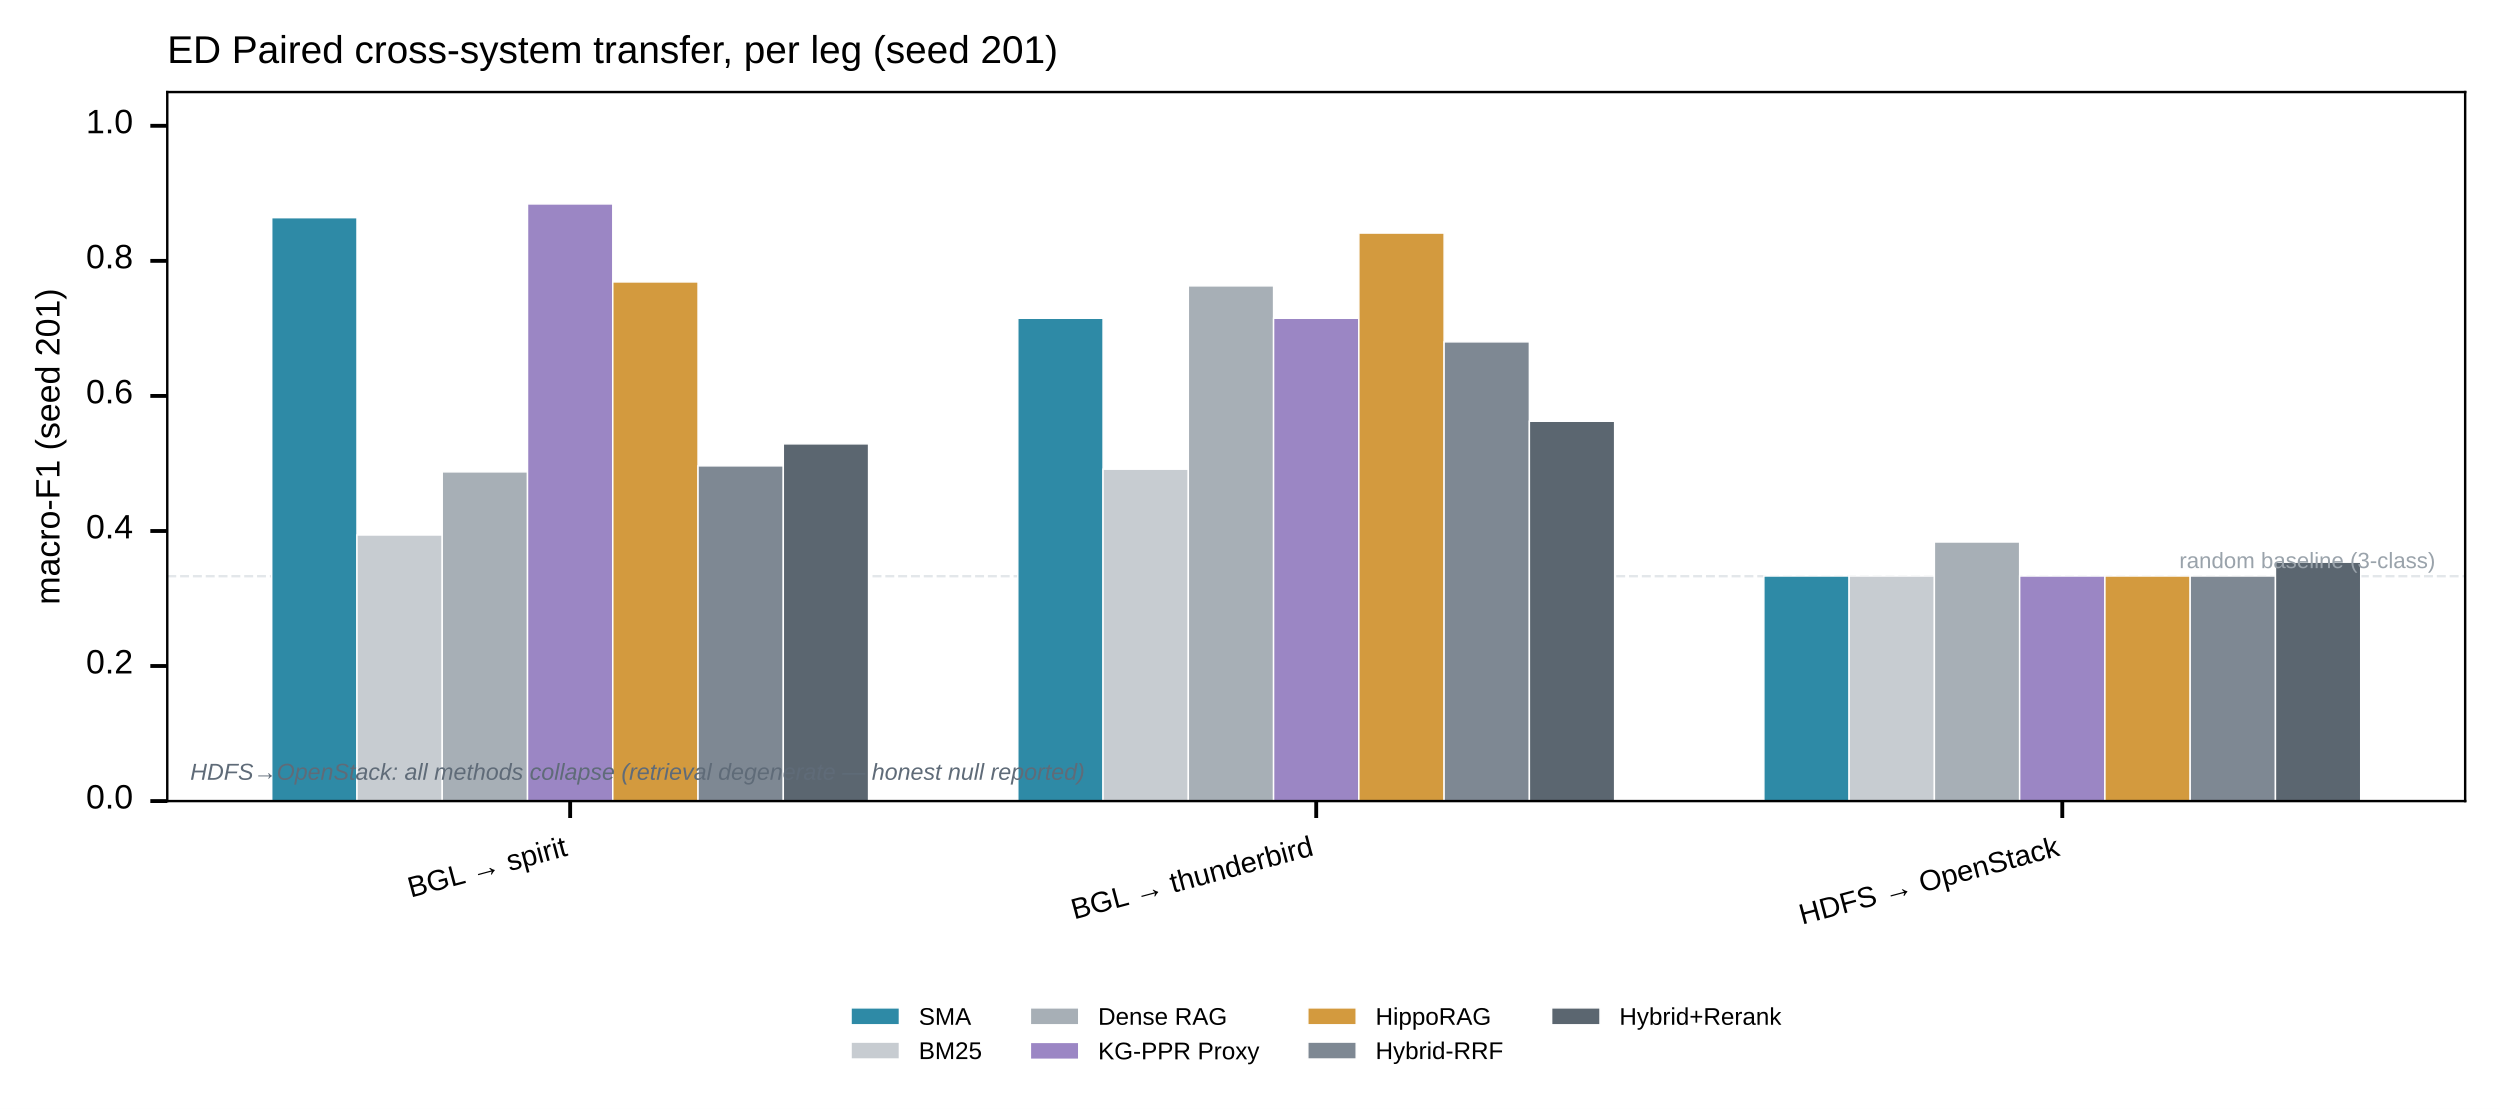
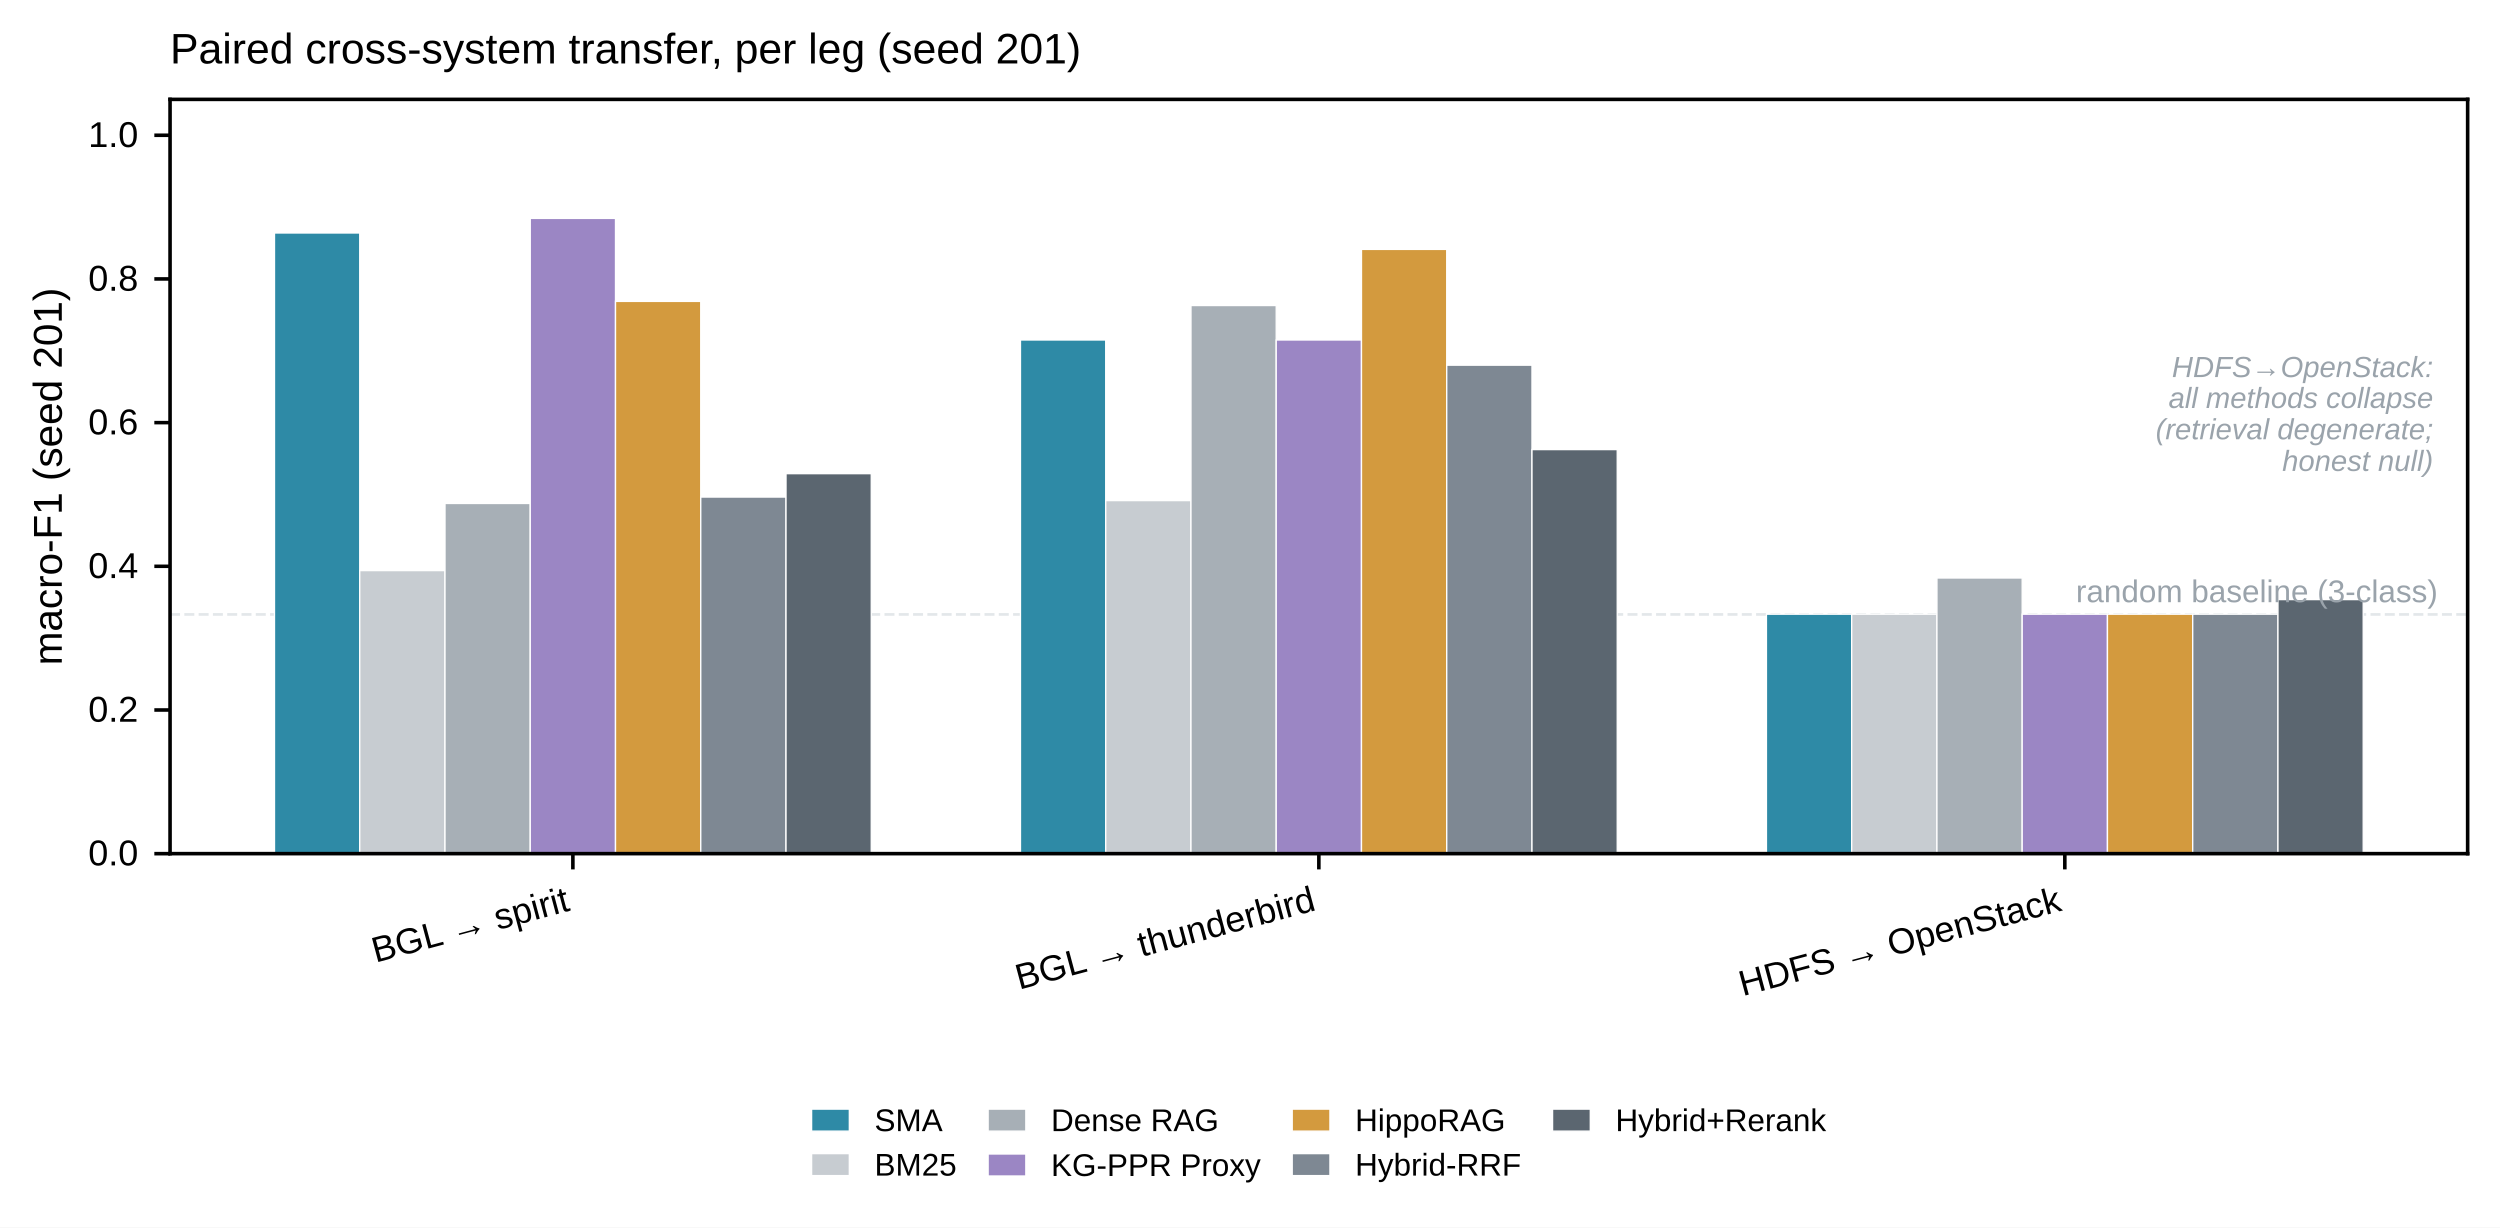
- <svg xmlns="http://www.w3.org/2000/svg" xmlns:xlink="http://www.w3.org/1999/xlink" width="516.674pt" height="229.183pt" viewBox="0 0 516.674 229.183" version="1.1">
+ <svg xmlns="http://www.w3.org/2000/svg" xmlns:xlink="http://www.w3.org/1999/xlink" width="556.386pt" height="273.199pt" viewBox="0 0 556.386 273.199" version="1.1">
  <defs>
    <style type="text/css">*{stroke-linejoin: round; stroke-linecap: butt}</style>
  </defs>
  <g id="figure_1">
    <g id="patch_1">
-       <path d="M 0 229.183  L 516.674 229.183  L 516.674 0  L 0 0  z " style="fill: #ffffff" />
+       <path d="M 0 273.199  L 556.386 273.199  L 556.386 0  L 0 0  z " style="fill: #ffffff" />
    </g>
    <g id="axes_1">
      <g id="patch_2">
-         <path d="M 34.569 165.558  L 509.474 165.558  L 509.474 19.024  L 34.569 19.024  z " style="fill: #ffffff" />
+         <path d="M 37.846 189.982  L 549.186 189.982  L 549.186 22.116  L 37.846 22.116  z " style="fill: #ffffff" />
      </g>
      <g id="line2d_1">
-         <path d="M 34.569 119.086  L 509.474 119.086  " clip-path="url(#pd618919bd9)" style="fill: none; stroke-dasharray: 1.85,0.8; stroke-dashoffset: 0; stroke: #e3e7ea; stroke-width: 0.5" />
+         <path d="M 37.846 136.745  L 549.186 136.745  " clip-path="url(#pefd0c5d410)" style="fill: none; stroke-dasharray: 2.22,0.96; stroke-dashoffset: 0; stroke: #e3e7ea; stroke-width: 0.6" />
      </g>
      <g id="patch_3">
-         <path d="M 56.156 165.558  L 73.777 165.558  L 73.777 44.981  L 56.156 44.981  z " clip-path="url(#pd618919bd9)" style="fill: #2e8aa6; stroke: #ffffff; stroke-width: 0.3; stroke-linejoin: miter" />
+         <path d="M 61.089 189.982  L 80.062 189.982  L 80.062 51.852  L 61.089 51.852  z " clip-path="url(#pefd0c5d410)" style="fill: #2e8aa6; stroke: #ffffff; stroke-width: 0.3; stroke-linejoin: miter" />
      </g>
      <g id="patch_4">
-         <path d="M 210.346 165.558  L 227.967 165.558  L 227.967 65.775  L 210.346 65.775  z " clip-path="url(#pd618919bd9)" style="fill: #2e8aa6; stroke: #ffffff; stroke-width: 0.3; stroke-linejoin: miter" />
+         <path d="M 227.108 189.982  L 246.082 189.982  L 246.082 75.673  L 227.108 75.673  z " clip-path="url(#pefd0c5d410)" style="fill: #2e8aa6; stroke: #ffffff; stroke-width: 0.3; stroke-linejoin: miter" />
      </g>
      <g id="patch_5">
-         <path d="M 364.536 165.558  L 382.158 165.558  L 382.158 119.044  L 364.536 119.044  z " clip-path="url(#pd618919bd9)" style="fill: #2e8aa6; stroke: #ffffff; stroke-width: 0.3; stroke-linejoin: miter" />
+         <path d="M 393.127 189.982  L 412.101 189.982  L 412.101 136.697  L 393.127 136.697  z " clip-path="url(#pefd0c5d410)" style="fill: #2e8aa6; stroke: #ffffff; stroke-width: 0.3; stroke-linejoin: miter" />
      </g>
      <g id="patch_6">
-         <path d="M 73.777 165.558  L 91.399 165.558  L 91.399 110.573  L 73.777 110.573  z " clip-path="url(#pd618919bd9)" style="fill: #c7ccd1; stroke: #ffffff; stroke-width: 0.3; stroke-linejoin: miter" />
+         <path d="M 80.062 189.982  L 99.036 189.982  L 99.036 126.992  L 80.062 126.992  z " clip-path="url(#pefd0c5d410)" style="fill: #c7ccd1; stroke: #ffffff; stroke-width: 0.3; stroke-linejoin: miter" />
      </g>
      <g id="patch_7">
-         <path d="M 227.967 165.558  L 245.589 165.558  L 245.589 96.966  L 227.967 96.966  z " clip-path="url(#pd618919bd9)" style="fill: #c7ccd1; stroke: #ffffff; stroke-width: 0.3; stroke-linejoin: miter" />
+         <path d="M 246.082 189.982  L 265.055 189.982  L 265.055 111.405  L 246.082 111.405  z " clip-path="url(#pefd0c5d410)" style="fill: #c7ccd1; stroke: #ffffff; stroke-width: 0.3; stroke-linejoin: miter" />
      </g>
      <g id="patch_8">
-         <path d="M 382.158 165.558  L 399.779 165.558  L 399.779 119.044  L 382.158 119.044  z " clip-path="url(#pd618919bd9)" style="fill: #c7ccd1; stroke: #ffffff; stroke-width: 0.3; stroke-linejoin: miter" />
+         <path d="M 412.101 189.982  L 431.075 189.982  L 431.075 136.697  L 412.101 136.697  z " clip-path="url(#pefd0c5d410)" style="fill: #c7ccd1; stroke: #ffffff; stroke-width: 0.3; stroke-linejoin: miter" />
      </g>
      <g id="patch_9">
-         <path d="M 91.399 165.558  L 109.021 165.558  L 109.021 97.524  L 91.399 97.524  z " clip-path="url(#pd618919bd9)" style="fill: #a7afb6; stroke: #ffffff; stroke-width: 0.3; stroke-linejoin: miter" />
+         <path d="M 99.036 189.982  L 118.01 189.982  L 118.01 112.044  L 99.036 112.044  z " clip-path="url(#pefd0c5d410)" style="fill: #a7afb6; stroke: #ffffff; stroke-width: 0.3; stroke-linejoin: miter" />
      </g>
      <g id="patch_10">
-         <path d="M 245.589 165.558  L 263.211 165.558  L 263.211 59.076  L 245.589 59.076  z " clip-path="url(#pd618919bd9)" style="fill: #a7afb6; stroke: #ffffff; stroke-width: 0.3; stroke-linejoin: miter" />
+         <path d="M 265.055 189.982  L 284.029 189.982  L 284.029 67.999  L 265.055 67.999  z " clip-path="url(#pefd0c5d410)" style="fill: #a7afb6; stroke: #ffffff; stroke-width: 0.3; stroke-linejoin: miter" />
      </g>
      <g id="patch_11">
-         <path d="M 399.779 165.558  L 417.401 165.558  L 417.401 112.01  L 399.779 112.01  z " clip-path="url(#pd618919bd9)" style="fill: #a7afb6; stroke: #ffffff; stroke-width: 0.3; stroke-linejoin: miter" />
+         <path d="M 431.075 189.982  L 450.048 189.982  L 450.048 128.639  L 431.075 128.639  z " clip-path="url(#pefd0c5d410)" style="fill: #a7afb6; stroke: #ffffff; stroke-width: 0.3; stroke-linejoin: miter" />
      </g>
      <g id="patch_12">
-         <path d="M 109.021 165.558  L 126.643 165.558  L 126.643 42.148  L 109.021 42.148  z " clip-path="url(#pd618919bd9)" style="fill: #9b86c4; stroke: #ffffff; stroke-width: 0.3; stroke-linejoin: miter" />
+         <path d="M 118.01 189.982  L 136.983 189.982  L 136.983 48.607  L 118.01 48.607  z " clip-path="url(#pefd0c5d410)" style="fill: #9b86c4; stroke: #ffffff; stroke-width: 0.3; stroke-linejoin: miter" />
      </g>
      <g id="patch_13">
-         <path d="M 263.211 165.558  L 280.833 165.558  L 280.833 65.775  L 263.211 65.775  z " clip-path="url(#pd618919bd9)" style="fill: #9b86c4; stroke: #ffffff; stroke-width: 0.3; stroke-linejoin: miter" />
+         <path d="M 284.029 189.982  L 303.003 189.982  L 303.003 75.673  L 284.029 75.673  z " clip-path="url(#pefd0c5d410)" style="fill: #9b86c4; stroke: #ffffff; stroke-width: 0.3; stroke-linejoin: miter" />
      </g>
      <g id="patch_14">
-         <path d="M 417.401 165.558  L 435.023 165.558  L 435.023 119.044  L 417.401 119.044  z " clip-path="url(#pd618919bd9)" style="fill: #9b86c4; stroke: #ffffff; stroke-width: 0.3; stroke-linejoin: miter" />
+         <path d="M 450.048 189.982  L 469.022 189.982  L 469.022 136.697  L 450.048 136.697  z " clip-path="url(#pefd0c5d410)" style="fill: #9b86c4; stroke: #ffffff; stroke-width: 0.3; stroke-linejoin: miter" />
      </g>
      <g id="patch_15">
-         <path d="M 126.643 165.558  L 144.264 165.558  L 144.264 58.267  L 126.643 58.267  z " clip-path="url(#pd618919bd9)" style="fill: #d39a3e; stroke: #ffffff; stroke-width: 0.3; stroke-linejoin: miter" />
+         <path d="M 136.983 189.982  L 155.957 189.982  L 155.957 67.072  L 136.983 67.072  z " clip-path="url(#pefd0c5d410)" style="fill: #d39a3e; stroke: #ffffff; stroke-width: 0.3; stroke-linejoin: miter" />
      </g>
      <g id="patch_16">
-         <path d="M 280.833 165.558  L 298.454 165.558  L 298.454 48.163  L 280.833 48.163  z " clip-path="url(#pd618919bd9)" style="fill: #d39a3e; stroke: #ffffff; stroke-width: 0.3; stroke-linejoin: miter" />
+         <path d="M 303.003 189.982  L 321.976 189.982  L 321.976 55.497  L 303.003 55.497  z " clip-path="url(#pefd0c5d410)" style="fill: #d39a3e; stroke: #ffffff; stroke-width: 0.3; stroke-linejoin: miter" />
      </g>
      <g id="patch_17">
-         <path d="M 435.023 165.558  L 452.644 165.558  L 452.644 119.044  L 435.023 119.044  z " clip-path="url(#pd618919bd9)" style="fill: #d39a3e; stroke: #ffffff; stroke-width: 0.3; stroke-linejoin: miter" />
+         <path d="M 469.022 189.982  L 487.996 189.982  L 487.996 136.697  L 469.022 136.697  z " clip-path="url(#pefd0c5d410)" style="fill: #d39a3e; stroke: #ffffff; stroke-width: 0.3; stroke-linejoin: miter" />
      </g>
      <g id="patch_18">
-         <path d="M 144.264 165.558  L 161.886 165.558  L 161.886 96.282  L 144.264 96.282  z " clip-path="url(#pd618919bd9)" style="fill: #7e8893; stroke: #ffffff; stroke-width: 0.3; stroke-linejoin: miter" />
+         <path d="M 155.957 189.982  L 174.931 189.982  L 174.931 110.621  L 155.957 110.621  z " clip-path="url(#pefd0c5d410)" style="fill: #7e8893; stroke: #ffffff; stroke-width: 0.3; stroke-linejoin: miter" />
      </g>
      <g id="patch_19">
-         <path d="M 298.454 165.558  L 316.076 165.558  L 316.076 70.66  L 298.454 70.66  z " clip-path="url(#pd618919bd9)" style="fill: #7e8893; stroke: #ffffff; stroke-width: 0.3; stroke-linejoin: miter" />
+         <path d="M 321.976 189.982  L 340.95 189.982  L 340.95 81.269  L 321.976 81.269  z " clip-path="url(#pefd0c5d410)" style="fill: #7e8893; stroke: #ffffff; stroke-width: 0.3; stroke-linejoin: miter" />
      </g>
      <g id="patch_20">
-         <path d="M 452.644 165.558  L 470.266 165.558  L 470.266 119.044  L 452.644 119.044  z " clip-path="url(#pd618919bd9)" style="fill: #7e8893; stroke: #ffffff; stroke-width: 0.3; stroke-linejoin: miter" />
+         <path d="M 487.996 189.982  L 506.969 189.982  L 506.969 136.697  L 487.996 136.697  z " clip-path="url(#pefd0c5d410)" style="fill: #7e8893; stroke: #ffffff; stroke-width: 0.3; stroke-linejoin: miter" />
      </g>
      <g id="patch_21">
-         <path d="M 161.886 165.558  L 179.508 165.558  L 179.508 91.733  L 161.886 91.733  z " clip-path="url(#pd618919bd9)" style="fill: #5b6670; stroke: #ffffff; stroke-width: 0.3; stroke-linejoin: miter" />
+         <path d="M 174.931 189.982  L 193.904 189.982  L 193.904 105.41  L 174.931 105.41  z " clip-path="url(#pefd0c5d410)" style="fill: #5b6670; stroke: #ffffff; stroke-width: 0.3; stroke-linejoin: miter" />
      </g>
      <g id="patch_22">
-         <path d="M 316.076 165.558  L 333.698 165.558  L 333.698 87.058  L 316.076 87.058  z " clip-path="url(#pd618919bd9)" style="fill: #5b6670; stroke: #ffffff; stroke-width: 0.3; stroke-linejoin: miter" />
+         <path d="M 340.95 189.982  L 359.924 189.982  L 359.924 100.054  L 340.95 100.054  z " clip-path="url(#pefd0c5d410)" style="fill: #5b6670; stroke: #ffffff; stroke-width: 0.3; stroke-linejoin: miter" />
      </g>
      <g id="patch_23">
-         <path d="M 470.266 165.558  L 487.888 165.558  L 487.888 116.197  L 470.266 116.197  z " clip-path="url(#pd618919bd9)" style="fill: #5b6670; stroke: #ffffff; stroke-width: 0.3; stroke-linejoin: miter" />
+         <path d="M 506.969 189.982  L 525.943 189.982  L 525.943 133.435  L 506.969 133.435  z " clip-path="url(#pefd0c5d410)" style="fill: #5b6670; stroke: #ffffff; stroke-width: 0.3; stroke-linejoin: miter" />
      </g>
      <g id="matplotlib.axis_1">
        <g id="xtick_1">
          <g id="line2d_2">
            <defs>
-               <path id="m6bc1b20751" d="M 0 0  L 0 3.5  " style="stroke: #000000; stroke-width: 0.8" />
+               <path id="mf4f6d0ab99" d="M 0 0  L 0 3.5  " style="stroke: #000000; stroke-width: 0.8" />
            </defs>
            <g>
-               <use xlink:href="#m6bc1b20751" x="117.832" y="165.558" style="stroke: #000000; stroke-width: 0.8" />
+               <use xlink:href="#mf4f6d0ab99" x="127.496" y="189.982" style="stroke: #000000; stroke-width: 0.8" />
            </g>
          </g>
          <g id="text_1">
-             <text style="font: 6px 'Arial', 'Helvetica', 'DejaVu Sans', sans-serif" transform="translate(84.89228 185.5204) rotate(-15)">BGL → spirit</text>
+             <text style="font: 8px 'Arial', 'Helvetica', 'DejaVu Sans', sans-serif" transform="translate(83.57718 214.2656) rotate(-15)">BGL → spirit</text>
          </g>
        </g>
        <g id="xtick_2">
          <g id="line2d_3">
            <g>
-               <use xlink:href="#m6bc1b20751" x="272.022" y="165.558" style="stroke: #000000; stroke-width: 0.8" />
+               <use xlink:href="#mf4f6d0ab99" x="293.516" y="189.982" style="stroke: #000000; stroke-width: 0.8" />
            </g>
          </g>
          <g id="text_2">
-             <text style="font: 6px 'Arial', 'Helvetica', 'DejaVu Sans', sans-serif" transform="translate(222.0009 190.0267) rotate(-15)">BGL → thunderbird</text>
+             <text style="font: 8px 'Arial', 'Helvetica', 'DejaVu Sans', sans-serif" transform="translate(226.8213 220.2741) rotate(-15)">BGL → thunderbird</text>
          </g>
        </g>
        <g id="xtick_3">
          <g id="line2d_4">
            <g>
-               <use xlink:href="#m6bc1b20751" x="426.212" y="165.558" style="stroke: #000000; stroke-width: 0.8" />
+               <use xlink:href="#mf4f6d0ab99" x="459.535" y="189.982" style="stroke: #000000; stroke-width: 0.8" />
            </g>
          </g>
          <g id="text_3">
-             <text style="font: 6px 'Arial', 'Helvetica', 'DejaVu Sans', sans-serif" transform="translate(372.4401 191.106) rotate(-15)">HDFS → OpenStack</text>
+             <text style="font: 8px 'Arial', 'Helvetica', 'DejaVu Sans', sans-serif" transform="translate(387.8396 221.7131) rotate(-15)">HDFS → OpenStack</text>
          </g>
        </g>
      </g>
      <g id="matplotlib.axis_2">
        <g id="ytick_1">
          <g id="line2d_5">
            <defs>
-               <path id="ma518651e8f" d="M 0 0  L -3.5 0  " style="stroke: #000000; stroke-width: 0.8" />
+               <path id="m882e9381bb" d="M 0 0  L -3.5 0  " style="stroke: #000000; stroke-width: 0.8" />
            </defs>
            <g>
-               <use xlink:href="#ma518651e8f" x="34.569" y="165.558" style="stroke: #000000; stroke-width: 0.8" />
+               <use xlink:href="#m882e9381bb" x="37.846" y="189.982" style="stroke: #000000; stroke-width: 0.8" />
            </g>
          </g>
          <g id="text_4">
-             <g transform="translate(17.76906 168.0632)">
-               <text>
-                 <tspan style="font: 7px 'Arial'" x="0 3.893 5.838" y="-0.969">0.0</tspan>
+             <g transform="translate(19.64594 192.8456)">
+               <text>
+                 <tspan style="font: 8px 'Arial'" x="0 4.449 6.672" y="-0.25">0.0</tspan>
              </text>
            </g>
          </g>
        </g>
        <g id="ytick_2">
          <g id="line2d_6">
            <g>
-               <use xlink:href="#ma518651e8f" x="34.569" y="137.647" style="stroke: #000000; stroke-width: 0.8" />
+               <use xlink:href="#m882e9381bb" x="37.846" y="158.008" style="stroke: #000000; stroke-width: 0.8" />
            </g>
          </g>
          <g id="text_5">
-             <g transform="translate(17.76906 140.1519)">
-               <text>
-                 <tspan style="font: 7px 'Arial'" x="0 3.893 5.838" y="-0.969">0.2</tspan>
+             <g transform="translate(19.64594 160.871)">
+               <text>
+                 <tspan style="font: 8px 'Arial'" x="0 4.449 6.672" y="-0.25">0.2</tspan>
              </text>
            </g>
          </g>
        </g>
        <g id="ytick_3">
          <g id="line2d_7">
            <g>
-               <use xlink:href="#ma518651e8f" x="34.569" y="109.735" style="stroke: #000000; stroke-width: 0.8" />
+               <use xlink:href="#m882e9381bb" x="37.846" y="126.033" style="stroke: #000000; stroke-width: 0.8" />
            </g>
          </g>
          <g id="text_6">
-             <g transform="translate(17.76906 112.2407)">
-               <text>
-                 <tspan style="font: 7px 'Arial'" x="0 3.893 5.838" y="-0.969">0.4</tspan>
+             <g transform="translate(19.64594 128.8963)">
+               <text>
+                 <tspan style="font: 8px 'Arial'" x="0 4.449 6.672" y="-0.25">0.4</tspan>
              </text>
            </g>
          </g>
        </g>
        <g id="ytick_4">
          <g id="line2d_8">
            <g>
-               <use xlink:href="#ma518651e8f" x="34.569" y="81.824" style="stroke: #000000; stroke-width: 0.8" />
+               <use xlink:href="#m882e9381bb" x="37.846" y="94.059" style="stroke: #000000; stroke-width: 0.8" />
            </g>
          </g>
          <g id="text_7">
-             <g transform="translate(17.76906 84.32938)">
-               <text>
-                 <tspan style="font: 7px 'Arial'" x="0 3.893 5.838" y="-0.969">0.6</tspan>
+             <g transform="translate(19.64594 96.92172)">
+               <text>
+                 <tspan style="font: 8px 'Arial'" x="0 4.449 6.672" y="-0.25">0.6</tspan>
              </text>
            </g>
          </g>
        </g>
        <g id="ytick_5">
          <g id="line2d_9">
            <g>
-               <use xlink:href="#ma518651e8f" x="34.569" y="53.913" style="stroke: #000000; stroke-width: 0.8" />
+               <use xlink:href="#m882e9381bb" x="37.846" y="62.084" style="stroke: #000000; stroke-width: 0.8" />
            </g>
          </g>
          <g id="text_8">
-             <g transform="translate(17.76906 56.41809)">
-               <text>
-                 <tspan style="font: 7px 'Arial'" x="0 3.893 5.838" y="-0.969">0.8</tspan>
+             <g transform="translate(19.64594 64.9471)">
+               <text>
+                 <tspan style="font: 8px 'Arial'" x="0 4.449 6.672" y="-0.25">0.8</tspan>
              </text>
            </g>
          </g>
        </g>
        <g id="ytick_6">
          <g id="line2d_10">
            <g>
-               <use xlink:href="#ma518651e8f" x="34.569" y="26.002" style="stroke: #000000; stroke-width: 0.8" />
+               <use xlink:href="#m882e9381bb" x="37.846" y="30.109" style="stroke: #000000; stroke-width: 0.8" />
            </g>
          </g>
          <g id="text_9">
-             <g transform="translate(17.76906 28.50681)">
-               <text>
-                 <tspan style="font: 7px 'Arial'" x="0 3.893 5.838" y="-0.969">1.0</tspan>
+             <g transform="translate(19.64594 32.97248)">
+               <text>
+                 <tspan style="font: 8px 'Arial'" x="0 4.449 6.672" y="-0.25">1.0</tspan>
              </text>
            </g>
          </g>
        </g>
        <g id="text_10">
-           <text style="font: 7px 'Arial', 'Helvetica', 'DejaVu Sans', sans-serif; text-anchor: middle" x="12.296" y="92.291" transform="rotate(-90 12.29578 92.29087)">macro-F1 (seed 201)</text>
+           <text style="font: 9px 'Arial', 'Helvetica', 'DejaVu Sans', sans-serif; text-anchor: middle" x="13.752" y="106.049" transform="rotate(-90 13.75172 106.0491)">macro-F1 (seed 201)</text>
        </g>
      </g>
      <g id="patch_24">
-         <path d="M 34.569 165.558  L 34.569 19.024  " style="fill: none; stroke: #000000; stroke-width: 0.5; stroke-linejoin: miter; stroke-linecap: square" />
+         <path d="M 37.846 189.982  L 37.846 22.116  " style="fill: none; stroke: #000000; stroke-width: 0.8; stroke-linejoin: miter; stroke-linecap: square" />
      </g>
      <g id="patch_25">
-         <path d="M 509.474 165.558  L 509.474 19.024  " style="fill: none; stroke: #000000; stroke-width: 0.5; stroke-linejoin: miter; stroke-linecap: square" />
+         <path d="M 549.186 189.982  L 549.186 22.116  " style="fill: none; stroke: #000000; stroke-width: 0.8; stroke-linejoin: miter; stroke-linecap: square" />
      </g>
      <g id="patch_26">
-         <path d="M 34.569 165.558  L 509.474 165.558  " style="fill: none; stroke: #000000; stroke-width: 0.5; stroke-linejoin: miter; stroke-linecap: square" />
+         <path d="M 37.846 189.982  L 549.186 189.982  " style="fill: none; stroke: #000000; stroke-width: 0.8; stroke-linejoin: miter; stroke-linecap: square" />
      </g>
      <g id="patch_27">
-         <path d="M 34.569 19.024  L 509.474 19.024  " style="fill: none; stroke: #000000; stroke-width: 0.5; stroke-linejoin: miter; stroke-linecap: square" />
+         <path d="M 37.846 22.116  L 549.186 22.116  " style="fill: none; stroke: #000000; stroke-width: 0.8; stroke-linejoin: miter; stroke-linecap: square" />
      </g>
      <g id="text_11">
-         <text style="fill: #9aa3ab; font: 4.6px 'Arial', 'Helvetica', 'DejaVu Sans', sans-serif; text-anchor: end" x="503.307" y="117.411" transform="rotate(-0 503.3069 117.411)">random baseline (3-class)</text>
+         <text style="fill: #9aa3ab; font: 7px 'Arial', 'Helvetica', 'DejaVu Sans', sans-serif; text-anchor: end" x="542.545" y="134.027" transform="rotate(-0 542.5449 134.0269)">random baseline (3-class)</text>
      </g>
      <g id="text_12">
-         <text style="fill: #5f6b78; font: italic 4.8px 'Arial', 'Helvetica', 'DejaVu Sans', sans-serif; text-anchor: start" x="39.318" y="161.162" transform="rotate(-0 39.31812 161.162)">HDFS→OpenStack: all methods collapse (retrieval degenerate — honest null reported)</text>
+         <text style="fill: #9aa3ab; font: italic 6.5px 'Arial', 'Helvetica', 'DejaVu Sans', sans-serif" transform="translate(483.3599 83.9222)">HDFS→OpenStack:</text>
+         <text style="fill: #9aa3ab; font: italic 6.5px 'Arial', 'Helvetica', 'DejaVu Sans', sans-serif" transform="translate(482.6256 90.79716)">all methods collapse</text>
+         <text style="fill: #9aa3ab; font: italic 6.5px 'Arial', 'Helvetica', 'DejaVu Sans', sans-serif" transform="translate(479.7362 97.7672)">(retrieval degenerate;</text>
+         <text style="fill: #9aa3ab; font: italic 6.5px 'Arial', 'Helvetica', 'DejaVu Sans', sans-serif" transform="translate(507.9137 104.8134)">honest null)</text>
      </g>
      <g id="text_13">
-         <text style="font: 8px 'Arial', 'Helvetica', 'DejaVu Sans', sans-serif; text-anchor: start" x="34.569" y="13.024" transform="rotate(-0 34.56906 13.02375)">ED   Paired cross-system transfer, per leg (seed 201)</text>
+         <text style="font: 9.5px 'Arial', 'Helvetica', 'DejaVu Sans', sans-serif; text-anchor: start" x="37.846" y="14.116" transform="rotate(-0 37.84594 14.1157)">Paired cross-system transfer, per leg (seed 201)</text>
      </g>
      <g id="legend_1">
        <g id="patch_28">
-           <path d="M 175.885 211.797  L 185.885 211.797  L 185.885 208.297  L 175.885 208.297  z " style="fill: #2e8aa6; stroke: #ffffff; stroke-width: 0.3; stroke-linejoin: miter" />
+           <path d="M 180.624 251.738  L 189.024 251.738  L 189.024 246.838  L 180.624 246.838  z " style="fill: #2e8aa6; stroke: #ffffff; stroke-width: 0.3; stroke-linejoin: miter" />
        </g>
        <g id="text_14">
-           <text style="font: 5px 'Arial', 'Helvetica', 'DejaVu Sans', sans-serif; text-anchor: start" x="189.885" y="211.797" transform="rotate(-0 189.8847 211.7967)">SMA</text>
+           <text style="font: 7px 'Arial', 'Helvetica', 'DejaVu Sans', sans-serif; text-anchor: start" x="194.624" y="251.738" transform="rotate(-0 194.6239 251.7383)">SMA</text>
        </g>
        <g id="patch_29">
-           <path d="M 175.885 218.869  L 185.885 218.869  L 185.885 215.369  L 175.885 215.369  z " style="fill: #c7ccd1; stroke: #ffffff; stroke-width: 0.3; stroke-linejoin: miter" />
+           <path d="M 180.624 261.64  L 189.024 261.64  L 189.024 256.74  L 180.624 256.74  z " style="fill: #c7ccd1; stroke: #ffffff; stroke-width: 0.3; stroke-linejoin: miter" />
        </g>
        <g id="text_15">
-           <text style="font: 5px 'Arial', 'Helvetica', 'DejaVu Sans', sans-serif; text-anchor: start" x="189.885" y="218.869" transform="rotate(-0 189.8847 218.8694)">BM25</text>
+           <text style="font: 7px 'Arial', 'Helvetica', 'DejaVu Sans', sans-serif; text-anchor: start" x="194.624" y="261.64" transform="rotate(-0 194.6239 261.64)">BM25</text>
        </g>
        <g id="patch_30">
-           <path d="M 212.946 211.797  L 222.946 211.797  L 222.946 208.297  L 212.946 208.297  z " style="fill: #a7afb6; stroke: #ffffff; stroke-width: 0.3; stroke-linejoin: miter" />
+           <path d="M 219.909 251.738  L 228.309 251.738  L 228.309 246.838  L 219.909 246.838  z " style="fill: #a7afb6; stroke: #ffffff; stroke-width: 0.3; stroke-linejoin: miter" />
        </g>
        <g id="text_16">
-           <text style="font: 5px 'Arial', 'Helvetica', 'DejaVu Sans', sans-serif; text-anchor: start" x="226.946" y="211.797" transform="rotate(-0 226.9456 211.7967)">Dense RAG</text>
+           <text style="font: 7px 'Arial', 'Helvetica', 'DejaVu Sans', sans-serif; text-anchor: start" x="233.909" y="251.738" transform="rotate(-0 233.9092 251.7383)">Dense RAG</text>
        </g>
        <g id="patch_31">
-           <path d="M 212.946 218.93  L 222.946 218.93  L 222.946 215.43  L 212.946 215.43  z " style="fill: #9b86c4; stroke: #ffffff; stroke-width: 0.3; stroke-linejoin: miter" />
+           <path d="M 219.909 261.725  L 228.309 261.725  L 228.309 256.825  L 219.909 256.825  z " style="fill: #9b86c4; stroke: #ffffff; stroke-width: 0.3; stroke-linejoin: miter" />
        </g>
        <g id="text_17">
-           <text style="font: 5px 'Arial', 'Helvetica', 'DejaVu Sans', sans-serif; text-anchor: start" x="226.946" y="218.93" transform="rotate(-0 226.9456 218.9303)">KG-PPR Proxy</text>
+           <text style="font: 7px 'Arial', 'Helvetica', 'DejaVu Sans', sans-serif; text-anchor: start" x="233.909" y="261.725" transform="rotate(-0 233.9092 261.7253)">KG-PPR Proxy</text>
        </g>
        <g id="patch_32">
-           <path d="M 270.285 211.797  L 280.285 211.797  L 280.285 208.297  L 270.285 208.297  z " style="fill: #d39a3e; stroke: #ffffff; stroke-width: 0.3; stroke-linejoin: miter" />
+           <path d="M 287.585 251.738  L 295.985 251.738  L 295.985 246.838  L 287.585 246.838  z " style="fill: #d39a3e; stroke: #ffffff; stroke-width: 0.3; stroke-linejoin: miter" />
        </g>
        <g id="text_18">
-           <text style="font: 5px 'Arial', 'Helvetica', 'DejaVu Sans', sans-serif; text-anchor: start" x="284.285" y="211.797" transform="rotate(-0 284.2854 211.7967)">HippoRAG</text>
+           <text style="font: 7px 'Arial', 'Helvetica', 'DejaVu Sans', sans-serif; text-anchor: start" x="301.585" y="251.738" transform="rotate(-0 301.585 251.7383)">HippoRAG</text>
        </g>
        <g id="patch_33">
-           <path d="M 270.285 218.869  L 280.285 218.869  L 280.285 215.369  L 270.285 215.369  z " style="fill: #7e8893; stroke: #ffffff; stroke-width: 0.3; stroke-linejoin: miter" />
+           <path d="M 287.585 261.64  L 295.985 261.64  L 295.985 256.74  L 287.585 256.74  z " style="fill: #7e8893; stroke: #ffffff; stroke-width: 0.3; stroke-linejoin: miter" />
        </g>
        <g id="text_19">
-           <text style="font: 5px 'Arial', 'Helvetica', 'DejaVu Sans', sans-serif; text-anchor: start" x="284.285" y="218.869" transform="rotate(-0 284.2854 218.8694)">Hybrid-RRF</text>
+           <text style="font: 7px 'Arial', 'Helvetica', 'DejaVu Sans', sans-serif; text-anchor: start" x="301.585" y="261.64" transform="rotate(-0 301.585 261.64)">Hybrid-RRF</text>
        </g>
        <g id="patch_34">
-           <path d="M 320.674 211.797  L 330.674 211.797  L 330.674 208.297  L 320.674 208.297  z " style="fill: #5b6670; stroke: #ffffff; stroke-width: 0.3; stroke-linejoin: miter" />
+           <path d="M 345.529 251.738  L 353.929 251.738  L 353.929 246.838  L 345.529 246.838  z " style="fill: #5b6670; stroke: #ffffff; stroke-width: 0.3; stroke-linejoin: miter" />
        </g>
        <g id="text_20">
-           <text style="font: 5px 'Arial', 'Helvetica', 'DejaVu Sans', sans-serif; text-anchor: start" x="334.674" y="211.797" transform="rotate(-0 334.6737 211.7967)">Hybrid+Rerank</text>
+           <text style="font: 7px 'Arial', 'Helvetica', 'DejaVu Sans', sans-serif; text-anchor: start" x="359.529" y="251.738" transform="rotate(-0 359.5286 251.7383)">Hybrid+Rerank</text>
        </g>
      </g>
    </g>
  </g>
  <defs>
-     <clipPath id="pd618919bd9">
-       <rect x="34.569" y="19.024" width="474.905" height="146.534" />
+     <clipPath id="pefd0c5d410">
+       <rect x="37.846" y="22.116" width="511.34" height="167.867" />
    </clipPath>
  </defs>
</svg>
